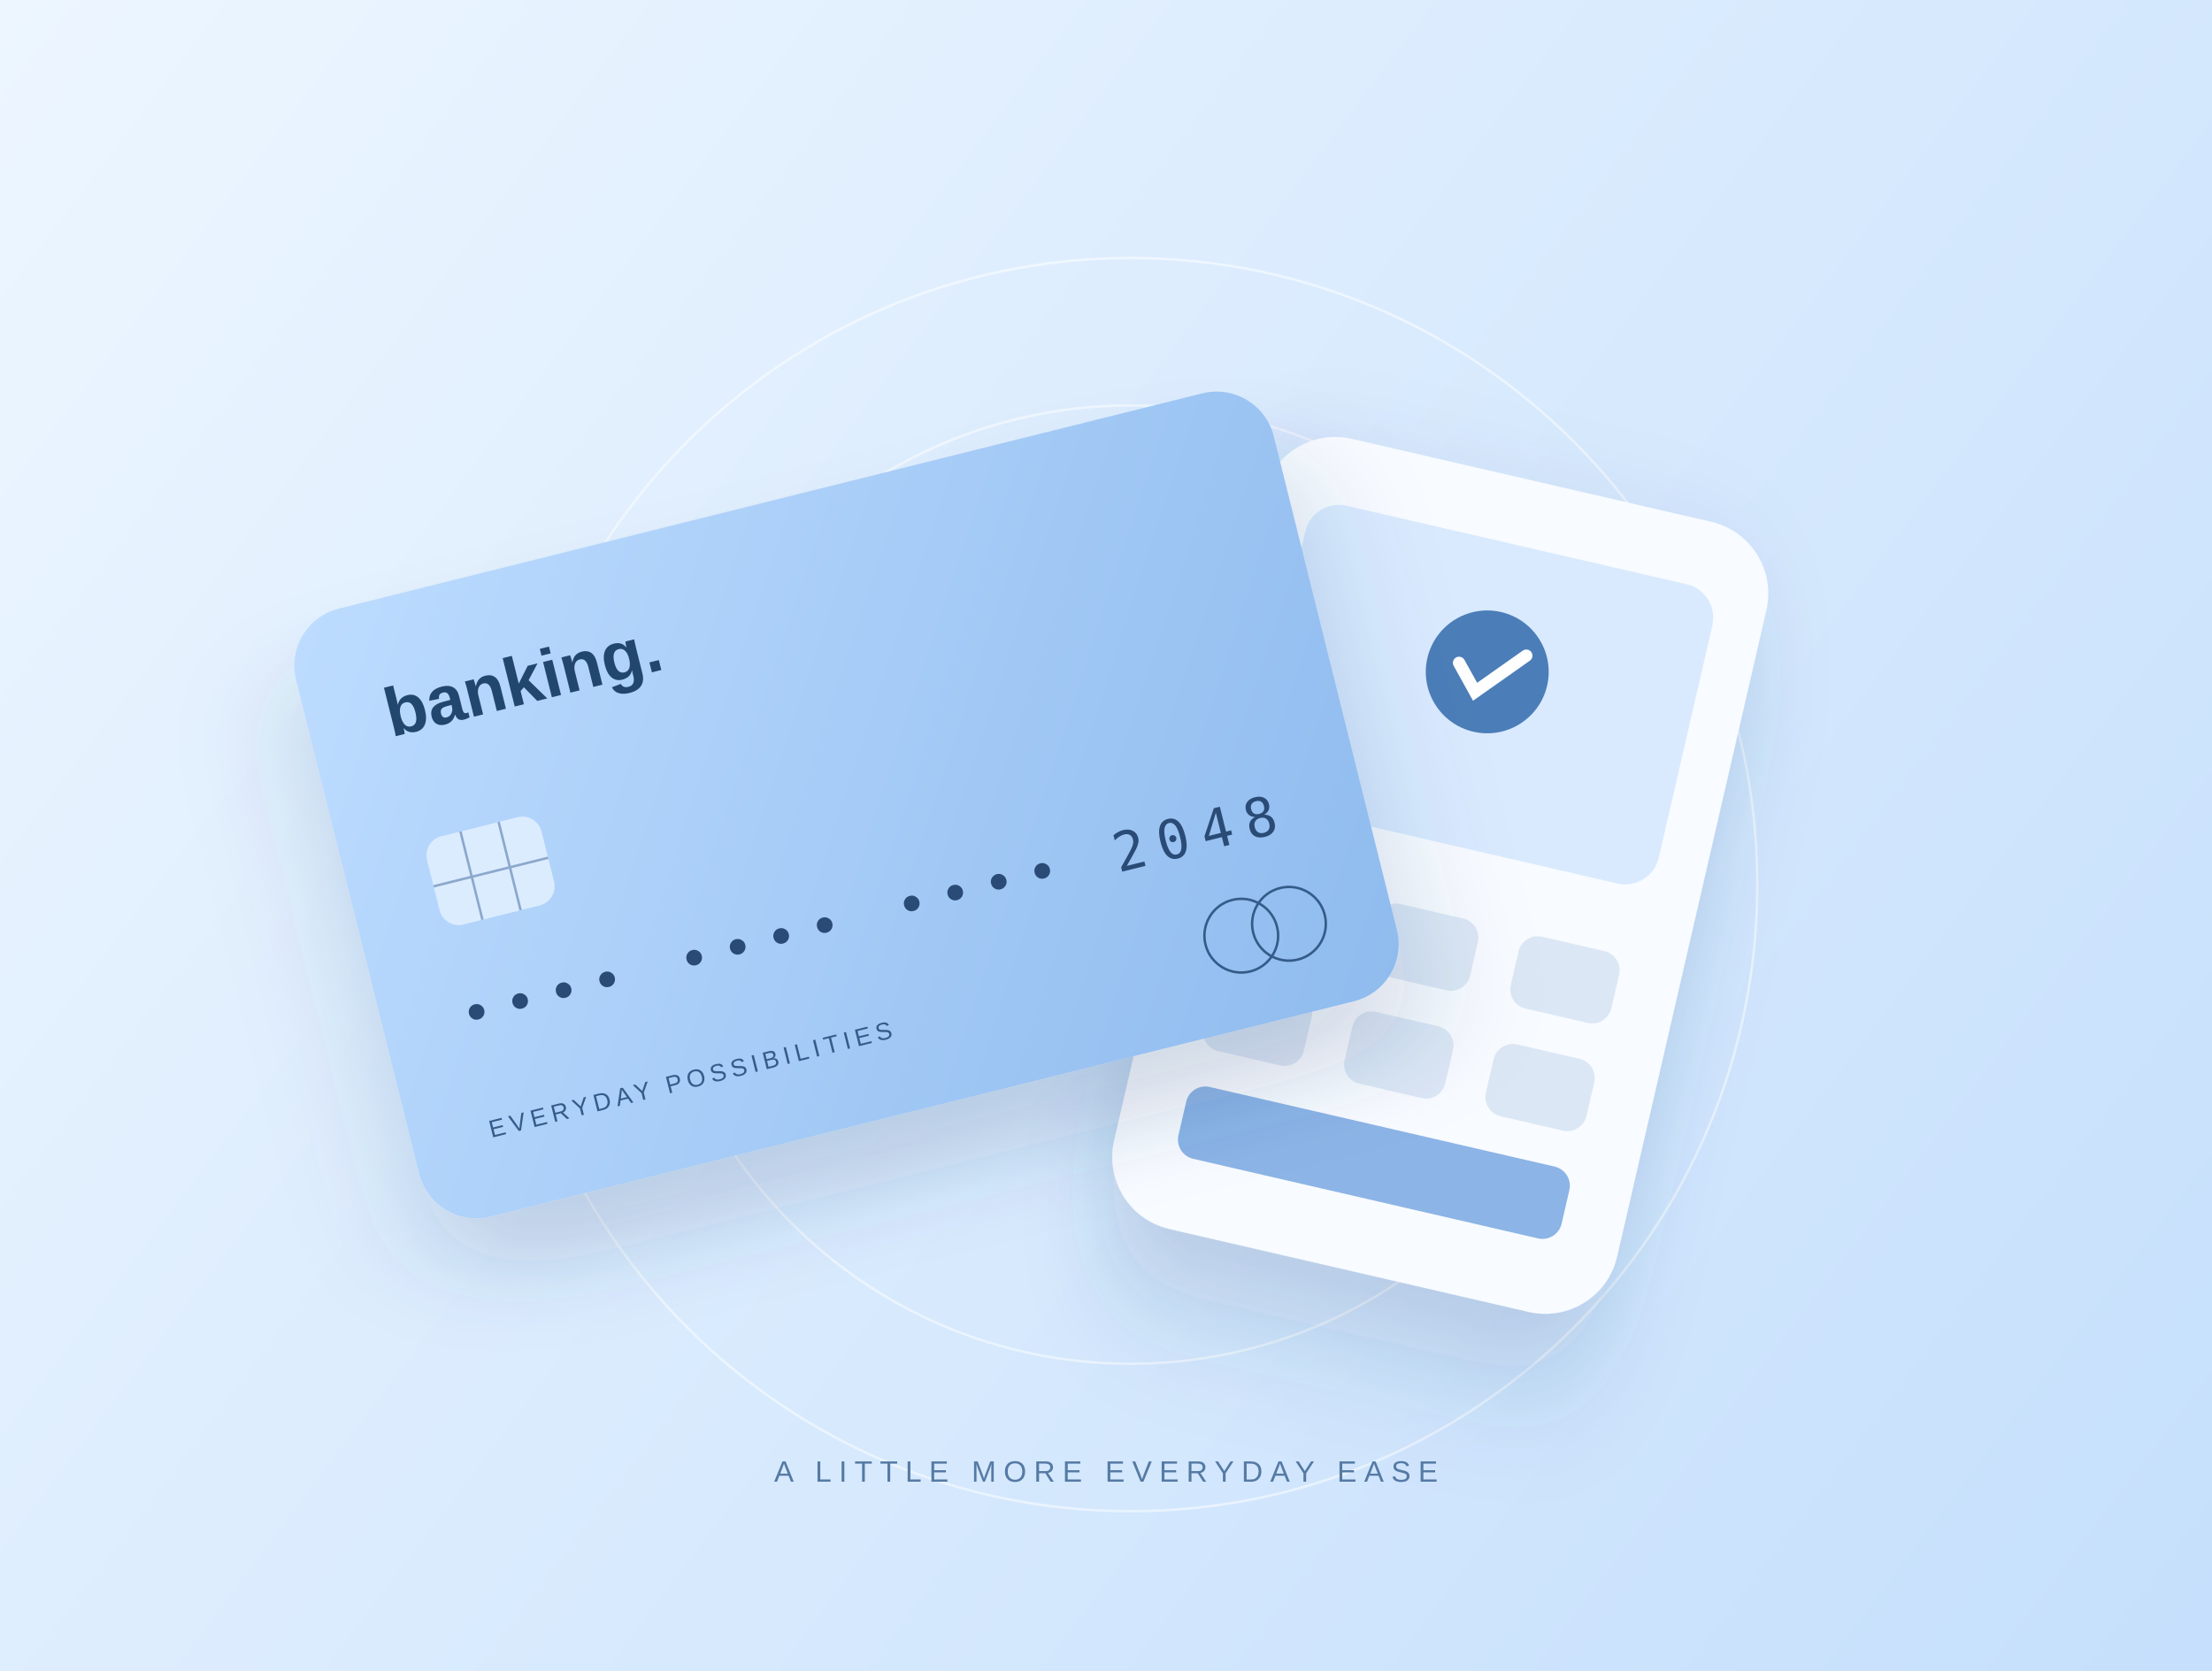
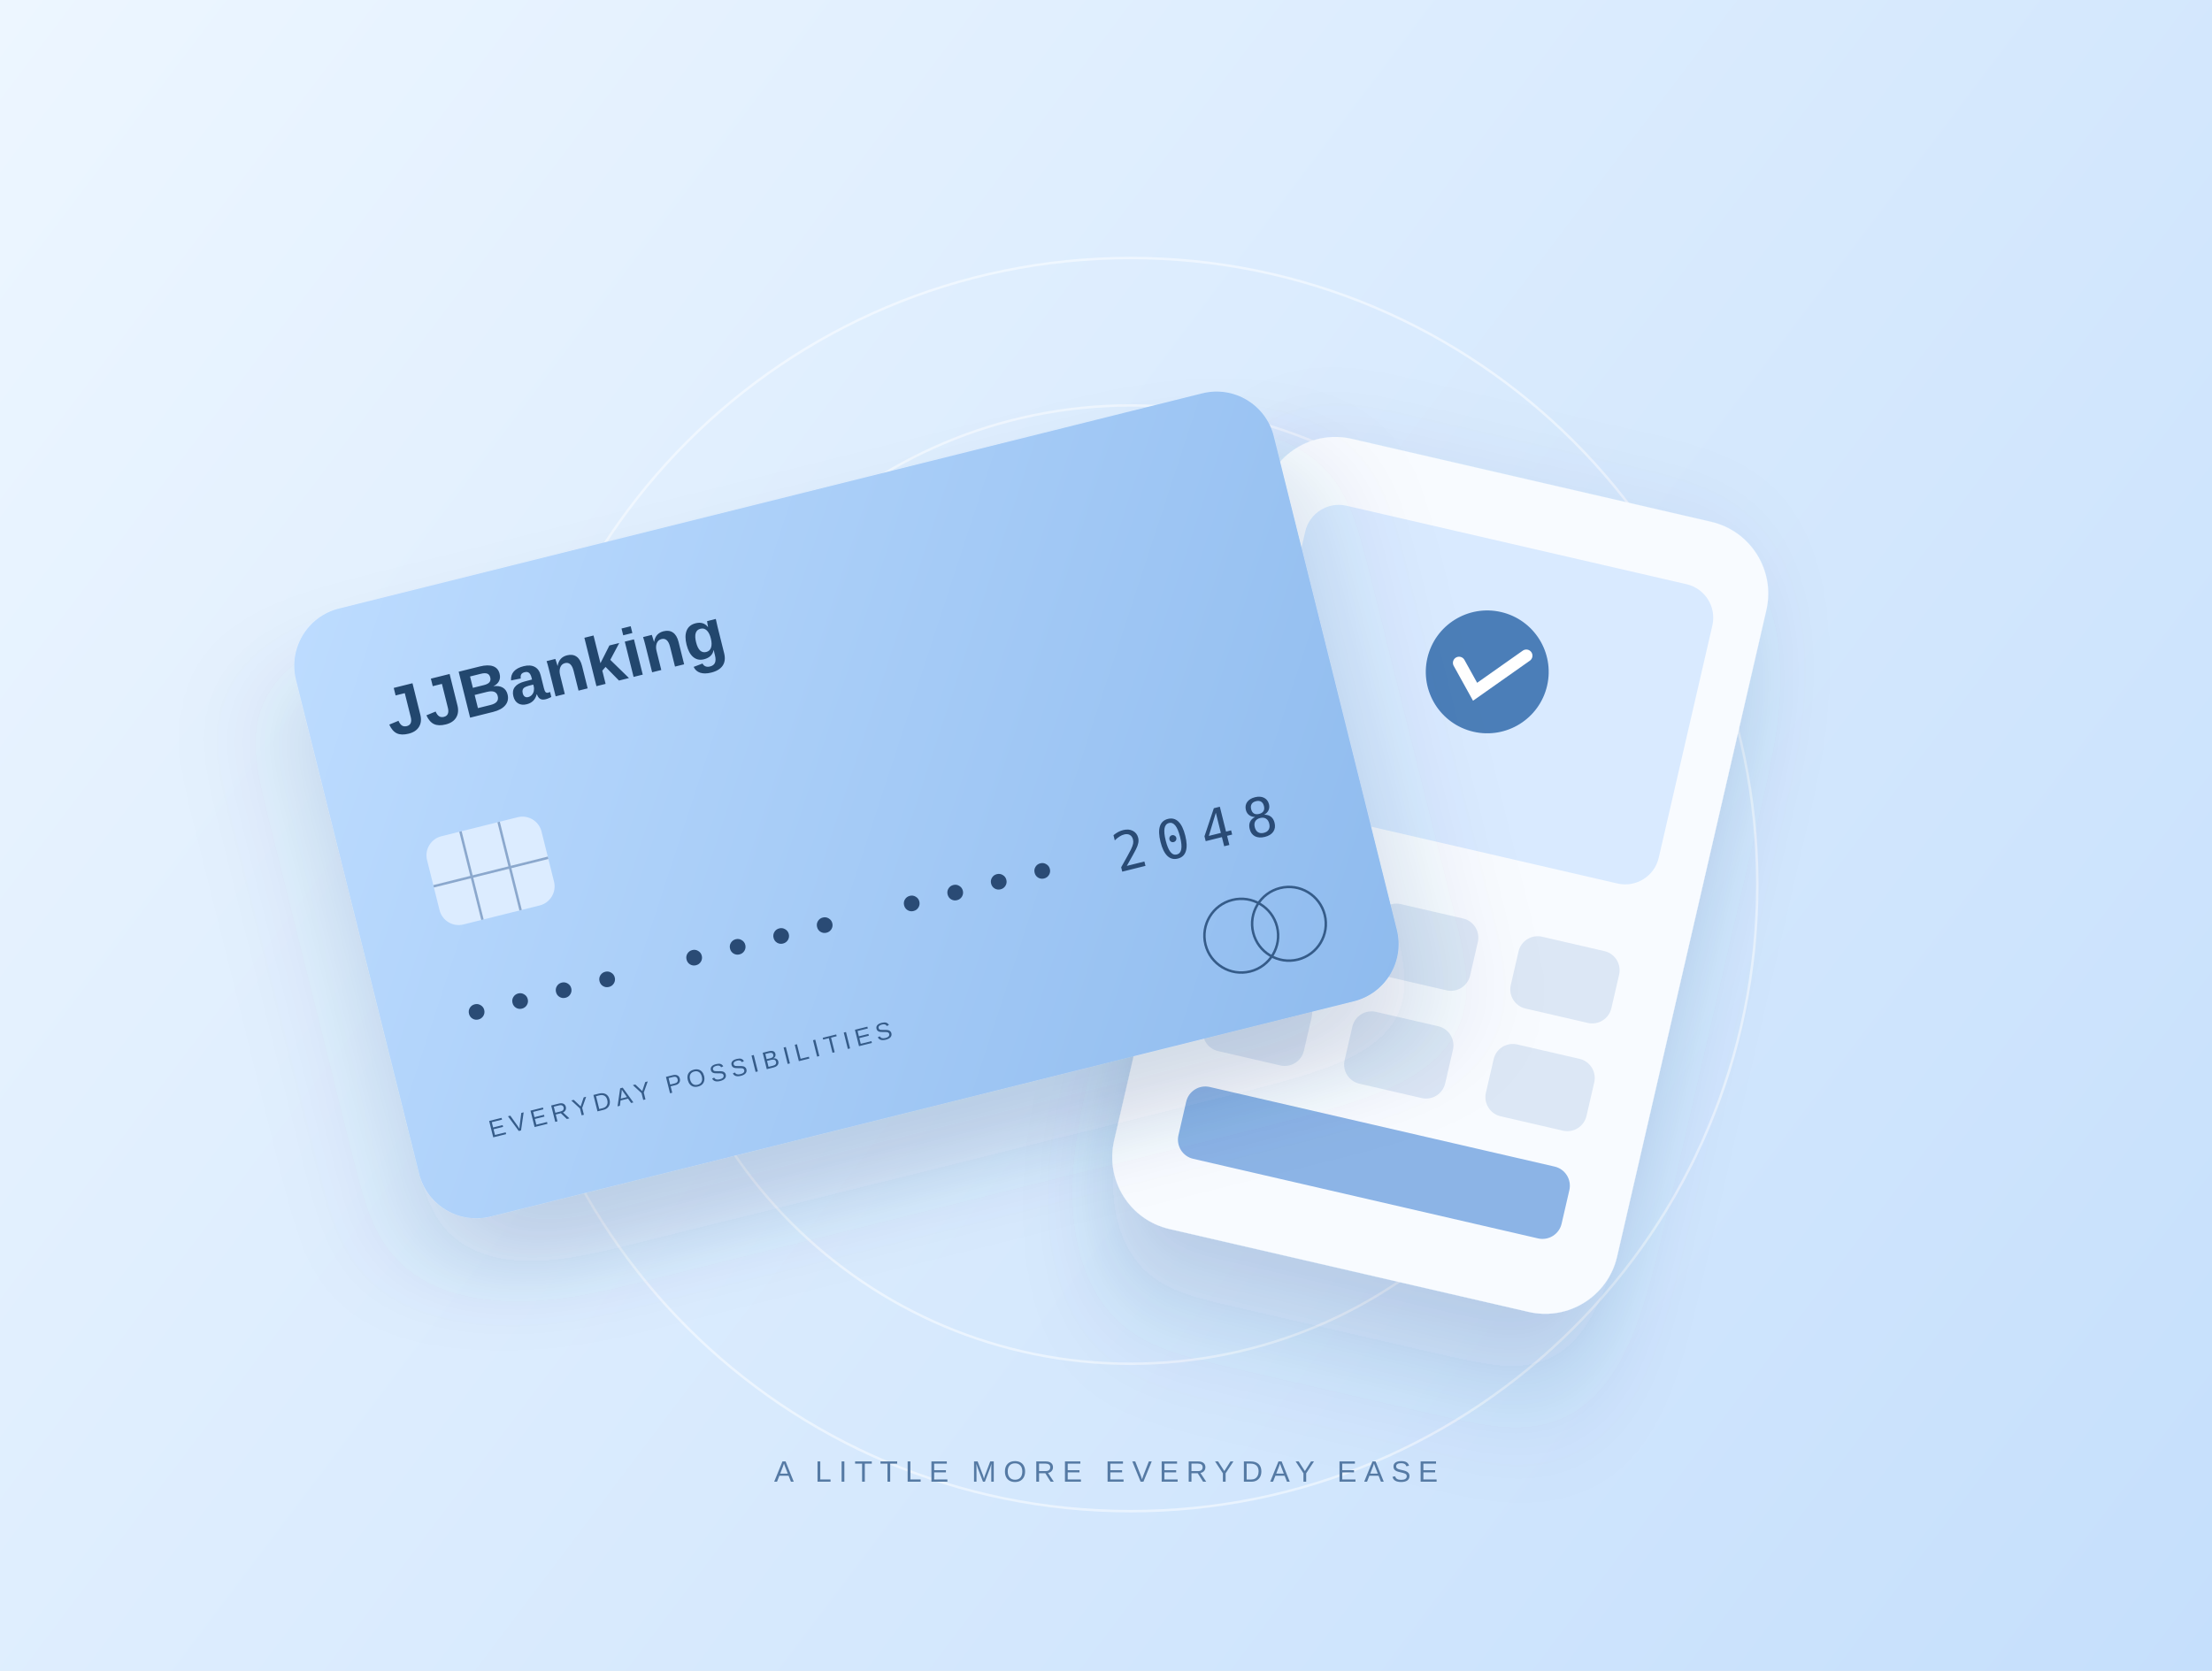
<svg xmlns="http://www.w3.org/2000/svg" width="900" height="680" viewBox="0 0 900 680" fill="none">
  <defs>
    <linearGradient id="bg" x2="900" y2="680" gradientUnits="userSpaceOnUse">
      <stop stop-color="#edf6ff" />
      <stop offset="1" stop-color="#c5dffc" />
    </linearGradient>
    <linearGradient id="card" x2="430" y2="270" gradientUnits="userSpaceOnUse">
      <stop stop-color="#bddcff" />
      <stop offset="1" stop-color="#8cb9ed" />
    </linearGradient>
    <filter id="shadow" x="-50%" y="-50%" width="200%" height="200%">
      <feDropShadow dx="0" dy="25" stdDeviation="22" flood-color="#294e7b" flood-opacity=".18" />
    </filter>
  </defs>
  <path fill="url(#bg)" d="M0 0h900v680H0z" />
  <circle cx="460" cy="360" r="255" stroke="#fff" stroke-opacity=".5" />
  <circle cx="460" cy="360" r="195" stroke="#fff" stroke-opacity=".5" />
  <g transform="translate(480 190) rotate(13 100 170)" filter="url(#shadow)">
    <rect width="210" height="330" rx="30" fill="#f8fbff" />
    <rect x="20" y="27" width="170" height="125" rx="14" fill="#d9eaff" />
    <circle cx="105" cy="80" r="25" fill="#4c7eb8" />
    <path d="m93 79 9 10 17-19" stroke="#ffffff" stroke-width="5" stroke-linecap="round" />
    <g fill="#dce7f5">
      <rect x="25" y="180" width="42" height="30" rx="8" />
      <rect x="84" y="180" width="42" height="30" rx="8" />
      <rect x="143" y="180" width="42" height="30" rx="8" />
      <rect x="25" y="225" width="42" height="30" rx="8" />
      <rect x="84" y="225" width="42" height="30" rx="8" />
      <rect x="143" y="225" width="42" height="30" rx="8" />
    </g>
    <rect x="25" y="270" width="160" height="30" rx="8" fill="#8cb4e6" />
  </g>
  <g transform="translate(140 200) rotate(-14 205 130)" filter="url(#shadow)">
    <rect width="410" height="255" rx="24" fill="url(#card)" />
-     <text x="32" y="56" fill="#24466e" font-family="Arial,sans-serif" font-size="28" font-weight="bold">banking.</text>
+     <text x="32" y="56" fill="#24466e" font-family="Arial,sans-serif" font-size="28" font-weight="bold">JJBanking</text>
    <rect x="34" y="100" width="48" height="37" rx="8" fill="#dcecff" />
    <path d="M50 100v37m16-37v37m-32-18h48" stroke="#8ba8cd" />
    <text x="32" y="181" fill="#294b75" font-family="monospace" font-size="22" letter-spacing="5">•••• •••• •••• 2048</text>
    <text x="32" y="224" fill="#355b89" font-family="Arial,sans-serif" font-size="10" letter-spacing="2">EVERYDAY POSSIBILITIES</text>
    <circle cx="348" cy="218" r="15" stroke="#355b89" />
    <circle cx="368" cy="218" r="15" stroke="#355b89" />
  </g>
  <text x="450" y="603" text-anchor="middle" fill="#557aa4" font-family="Arial,sans-serif" font-size="12" letter-spacing="3">A LITTLE MORE EVERYDAY EASE</text>
</svg>
